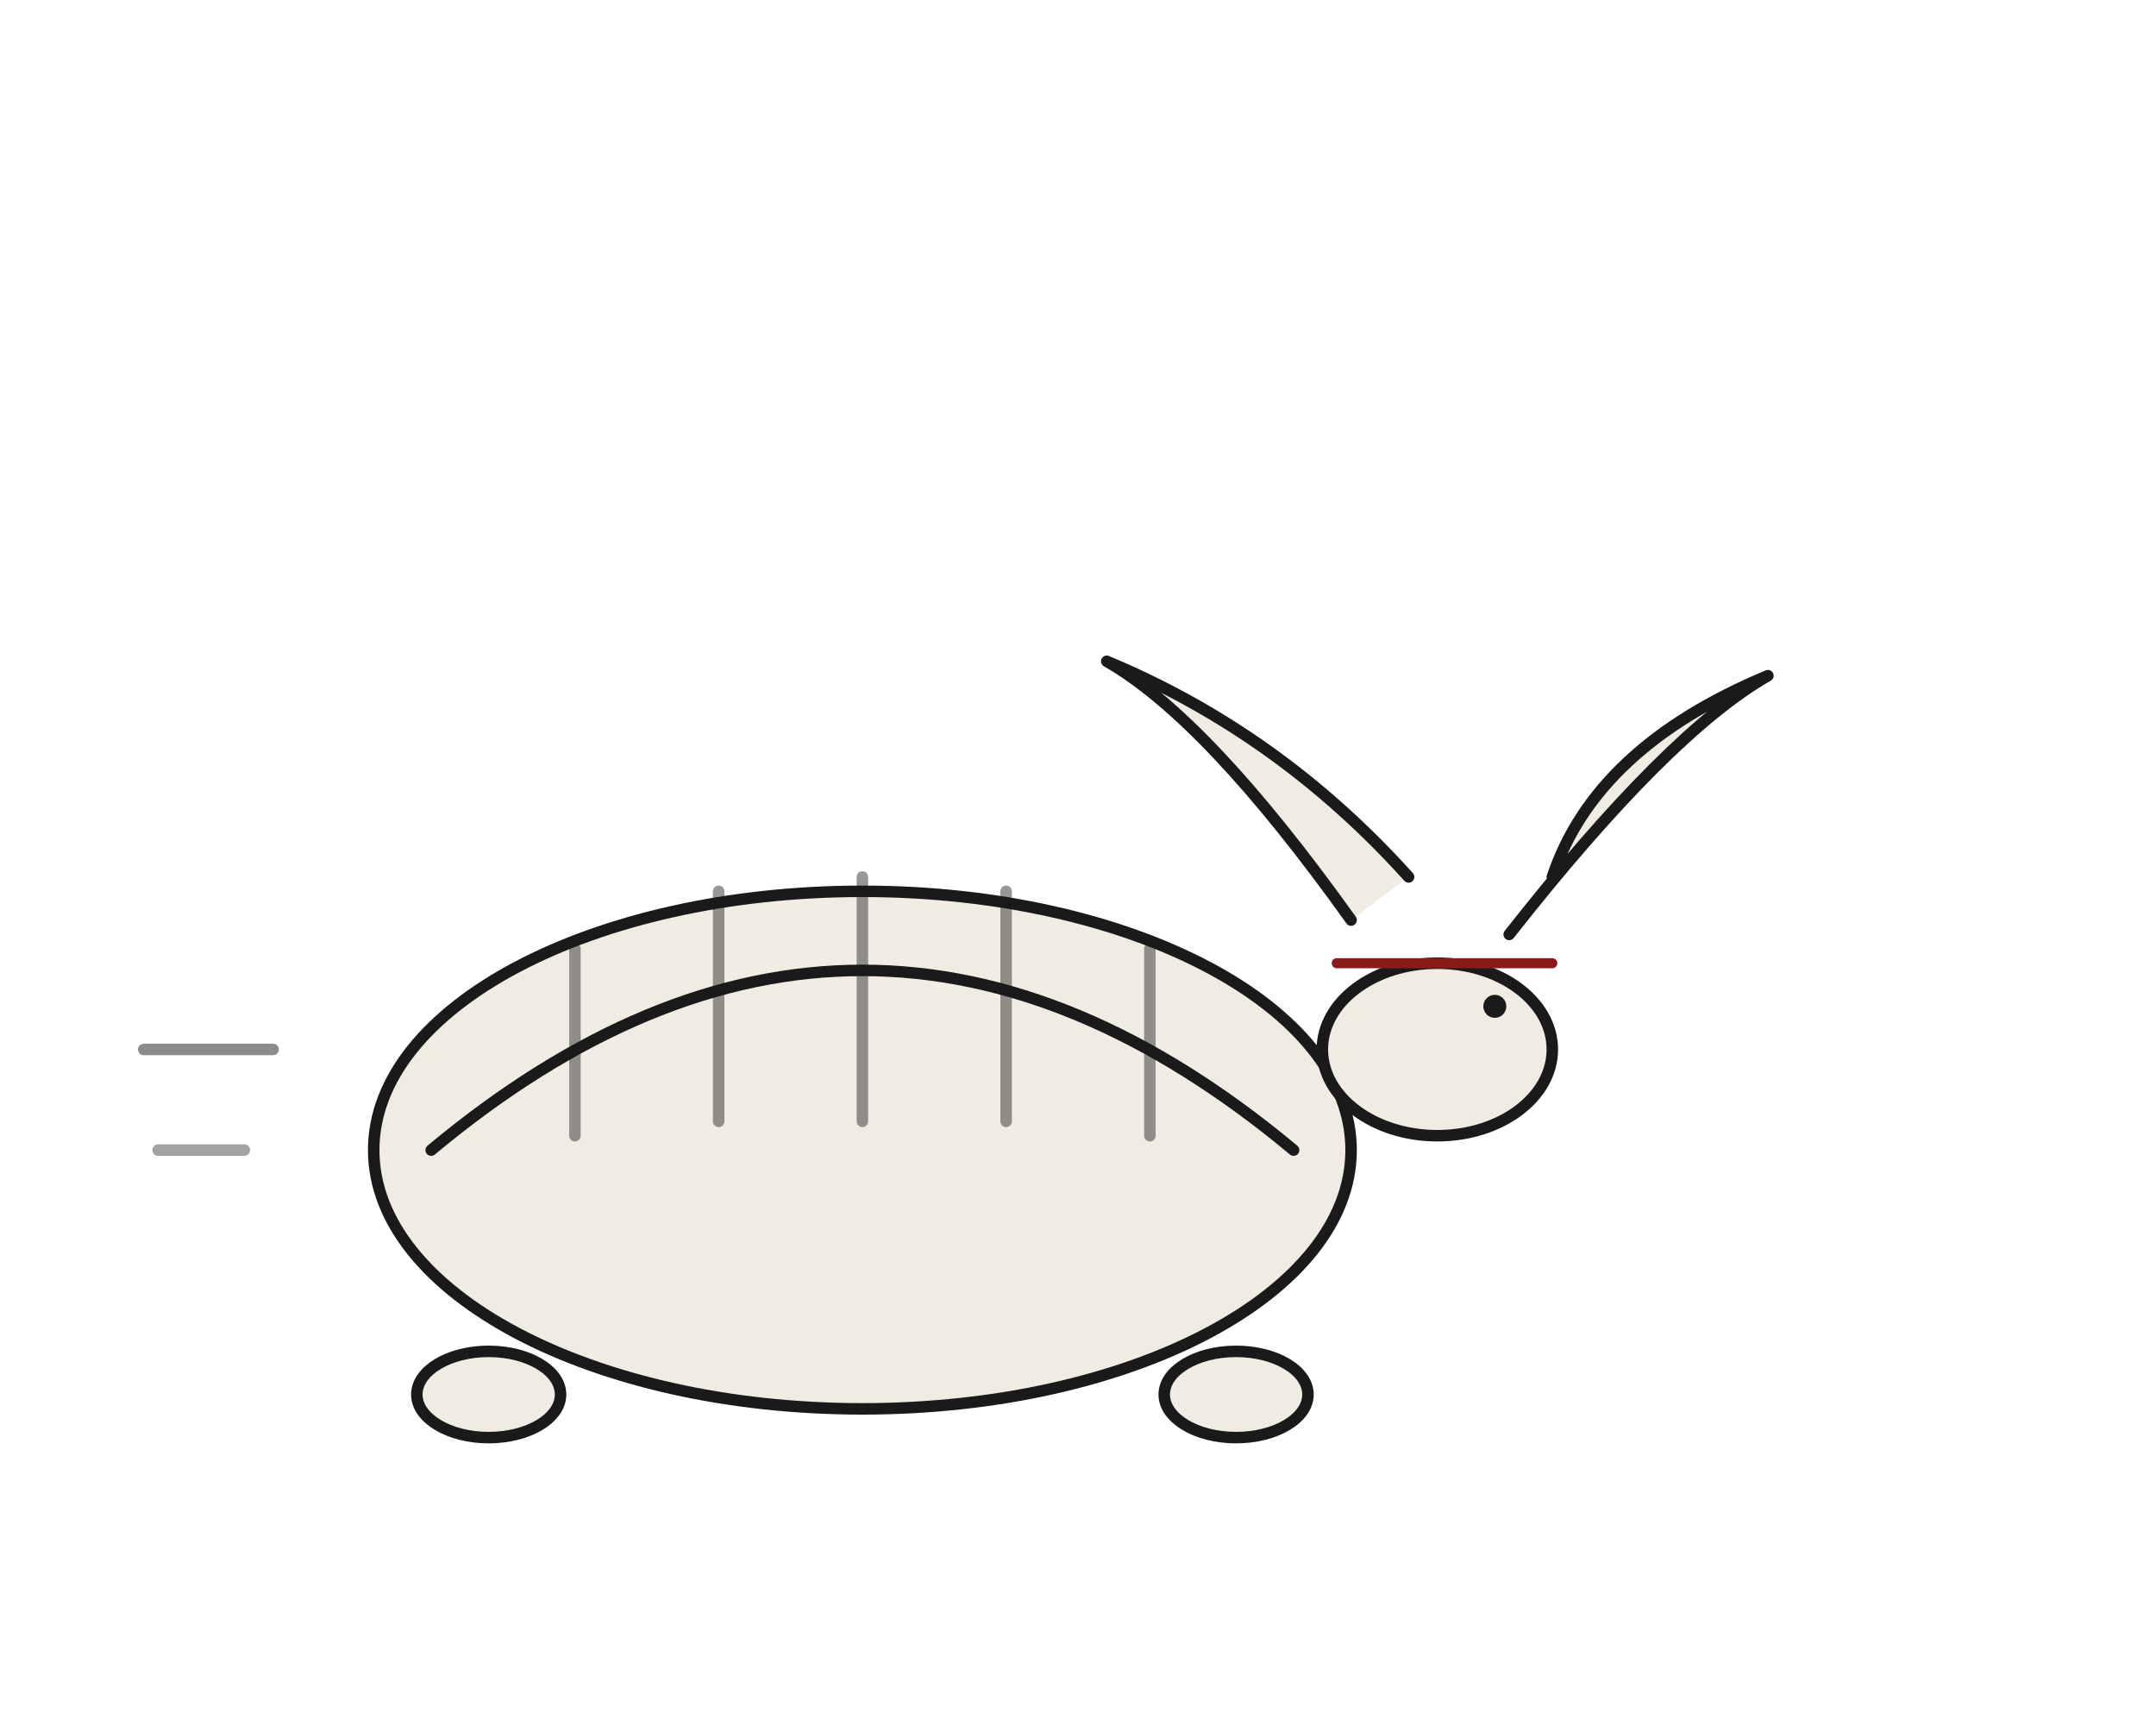
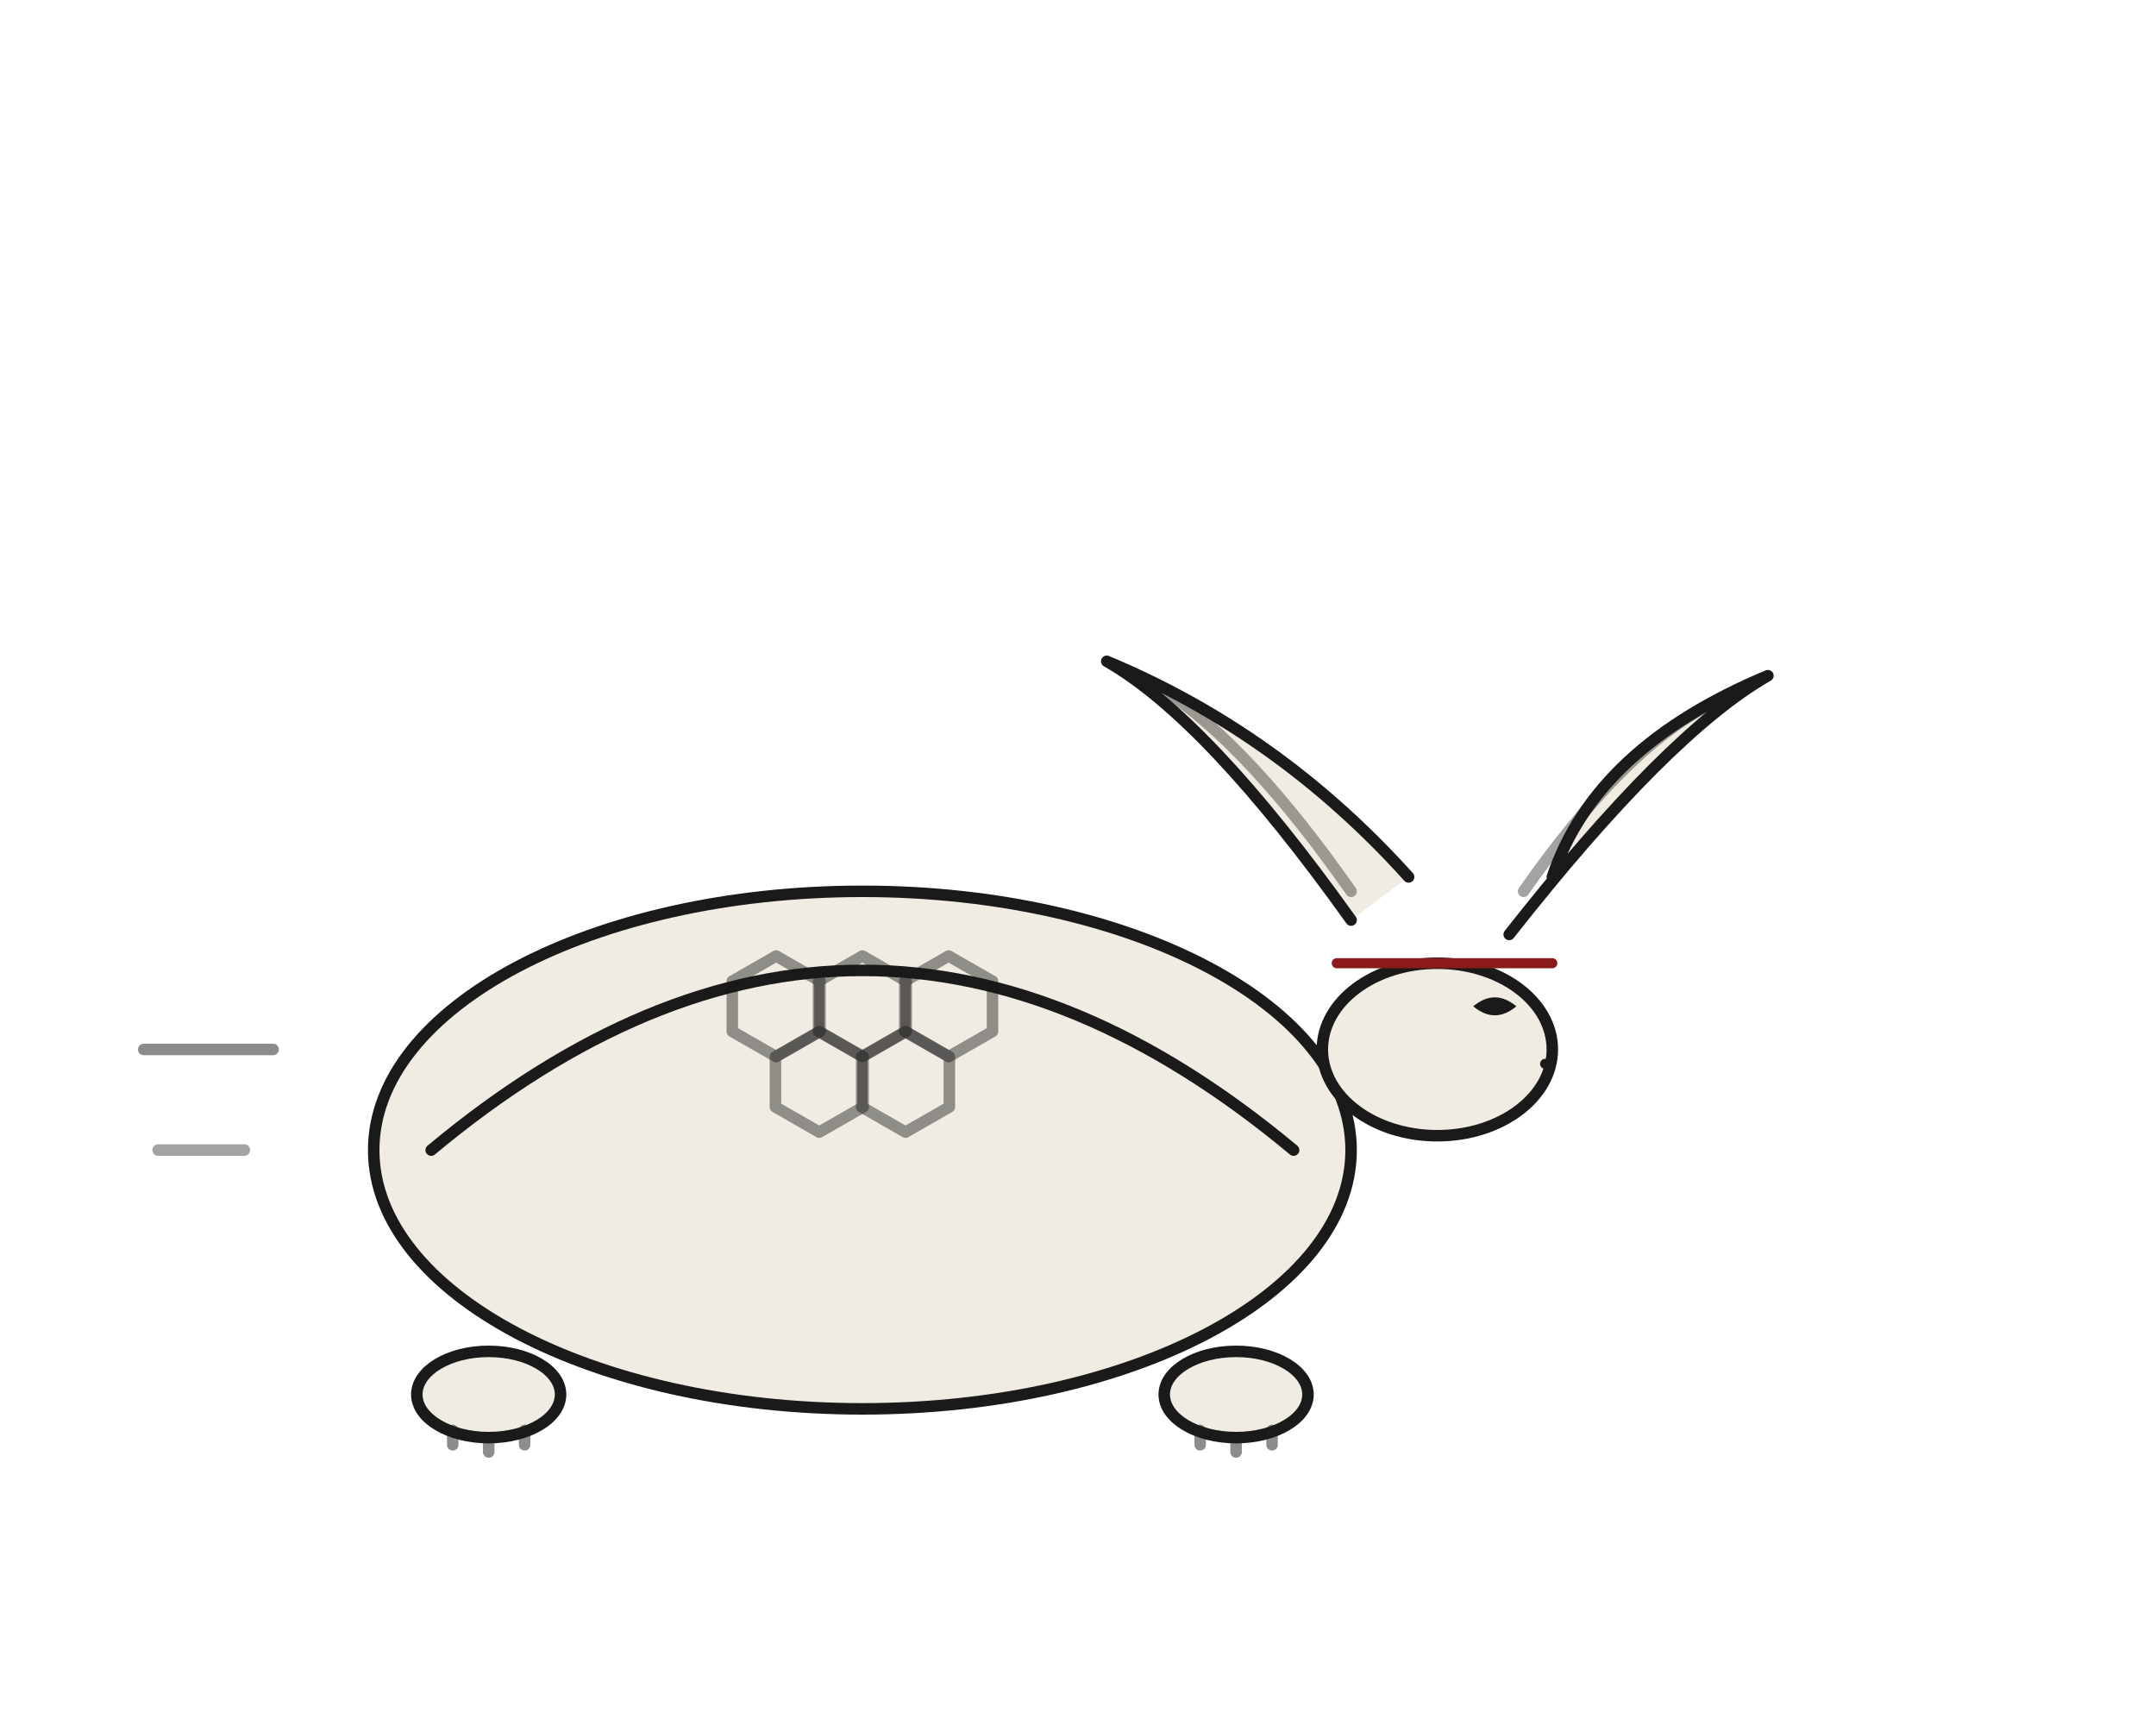
<svg xmlns="http://www.w3.org/2000/svg" viewBox="0 0 300 240" width="300" height="240" role="img" aria-label="Leponeus — The Sprint">
  <g fill="none" stroke="#1A1A1A" stroke-width="1.6" stroke-linecap="round" stroke-linejoin="round" vector-effect="non-scaling-stroke">
    <ellipse cx="120" cy="160" rx="68" ry="36" fill="#F1ECE3" />
    <path d="M 60 160 Q 120 110 180 160" />
-     <path d="M 80 158 L 80 132 M 100 156 L 100 124 M 120 156 L 120 122 M 140 156 L 140 124 M 160 158 L 160 132" stroke-opacity=".45" />
+     <g stroke-opacity="0.45">
+       <path d="M 108 133 L 114.1 136.5 L 114.1 143.5 L 108 147 L 101.9 143.5 L 101.9 136.5 Z" />
+       <path d="M 120 133 L 126.1 136.5 L 126.1 143.5 L 120 147 L 113.9 143.5 L 113.9 136.5 Z" />
+       <path d="M 132 133 L 138.1 136.5 L 138.1 143.5 L 132 147 L 125.9 143.5 L 125.9 136.5 Z" />
+       <path d="M 114 143.5 L 120.1 147 L 120.1 154 L 114 157.5 L 107.9 154 L 107.9 147 Z" />
+       <path d="M 126 143.5 L 132.1 147 L 132.1 154 L 126 157.5 L 119.9 154 L 119.9 147 Z" />
+     </g>
    <ellipse cx="68" cy="194" rx="10" ry="6" fill="#F1ECE3" />
    <ellipse cx="172" cy="194" rx="10" ry="6" fill="#F1ECE3" />
+     <path d="M 63 199 l 0 2 M 68 200 l 0 2 M 73 199 l 0 2" stroke-opacity="0.5" />
+     <path d="M 167 199 l 0 2 M 172 200 l 0 2 M 177 199 l 0 2" stroke-opacity="0.5" />
    <ellipse cx="200" cy="146" rx="16" ry="12" fill="#F1ECE3" />
-     <circle cx="208" cy="140" r="1.6" fill="#1A1A1A" stroke="none" />
+     <circle cx="215" cy="148" r="0.7" fill="#1A1A1A" stroke="none" />
+     <path d="M 205 140 q 3 -2.5 6 0 q -3 2.5 -6 0 Z" fill="#1A1A1A" stroke="none" />
    <path d="M 188 128 Q 168 100 154 92 Q 178 102 196 122" fill="#F1ECE3" />
+     <path d="M 188 124 Q 174 104 162 96" stroke-opacity="0.4" />
    <path d="M 210 130 Q 232 102 246 94 Q 222 104 216 122" fill="#F1ECE3" />
-     <line x1="20" y1="146" x2="38" y2="146" stroke-opacity=".5" />
-     <line x1="22" y1="160" x2="34" y2="160" stroke-opacity=".4" />
+     <path d="M 212 124 Q 226 104 238 98" stroke-opacity="0.4" />
+     <line x1="20" y1="146" x2="38" y2="146" stroke-opacity="0.5" />
+     <line x1="22" y1="160" x2="34" y2="160" stroke-opacity="0.4" />
    <line x1="186" y1="134" x2="216" y2="134" stroke="#8B1A1A" stroke-width="1.4" />
  </g>
</svg>
